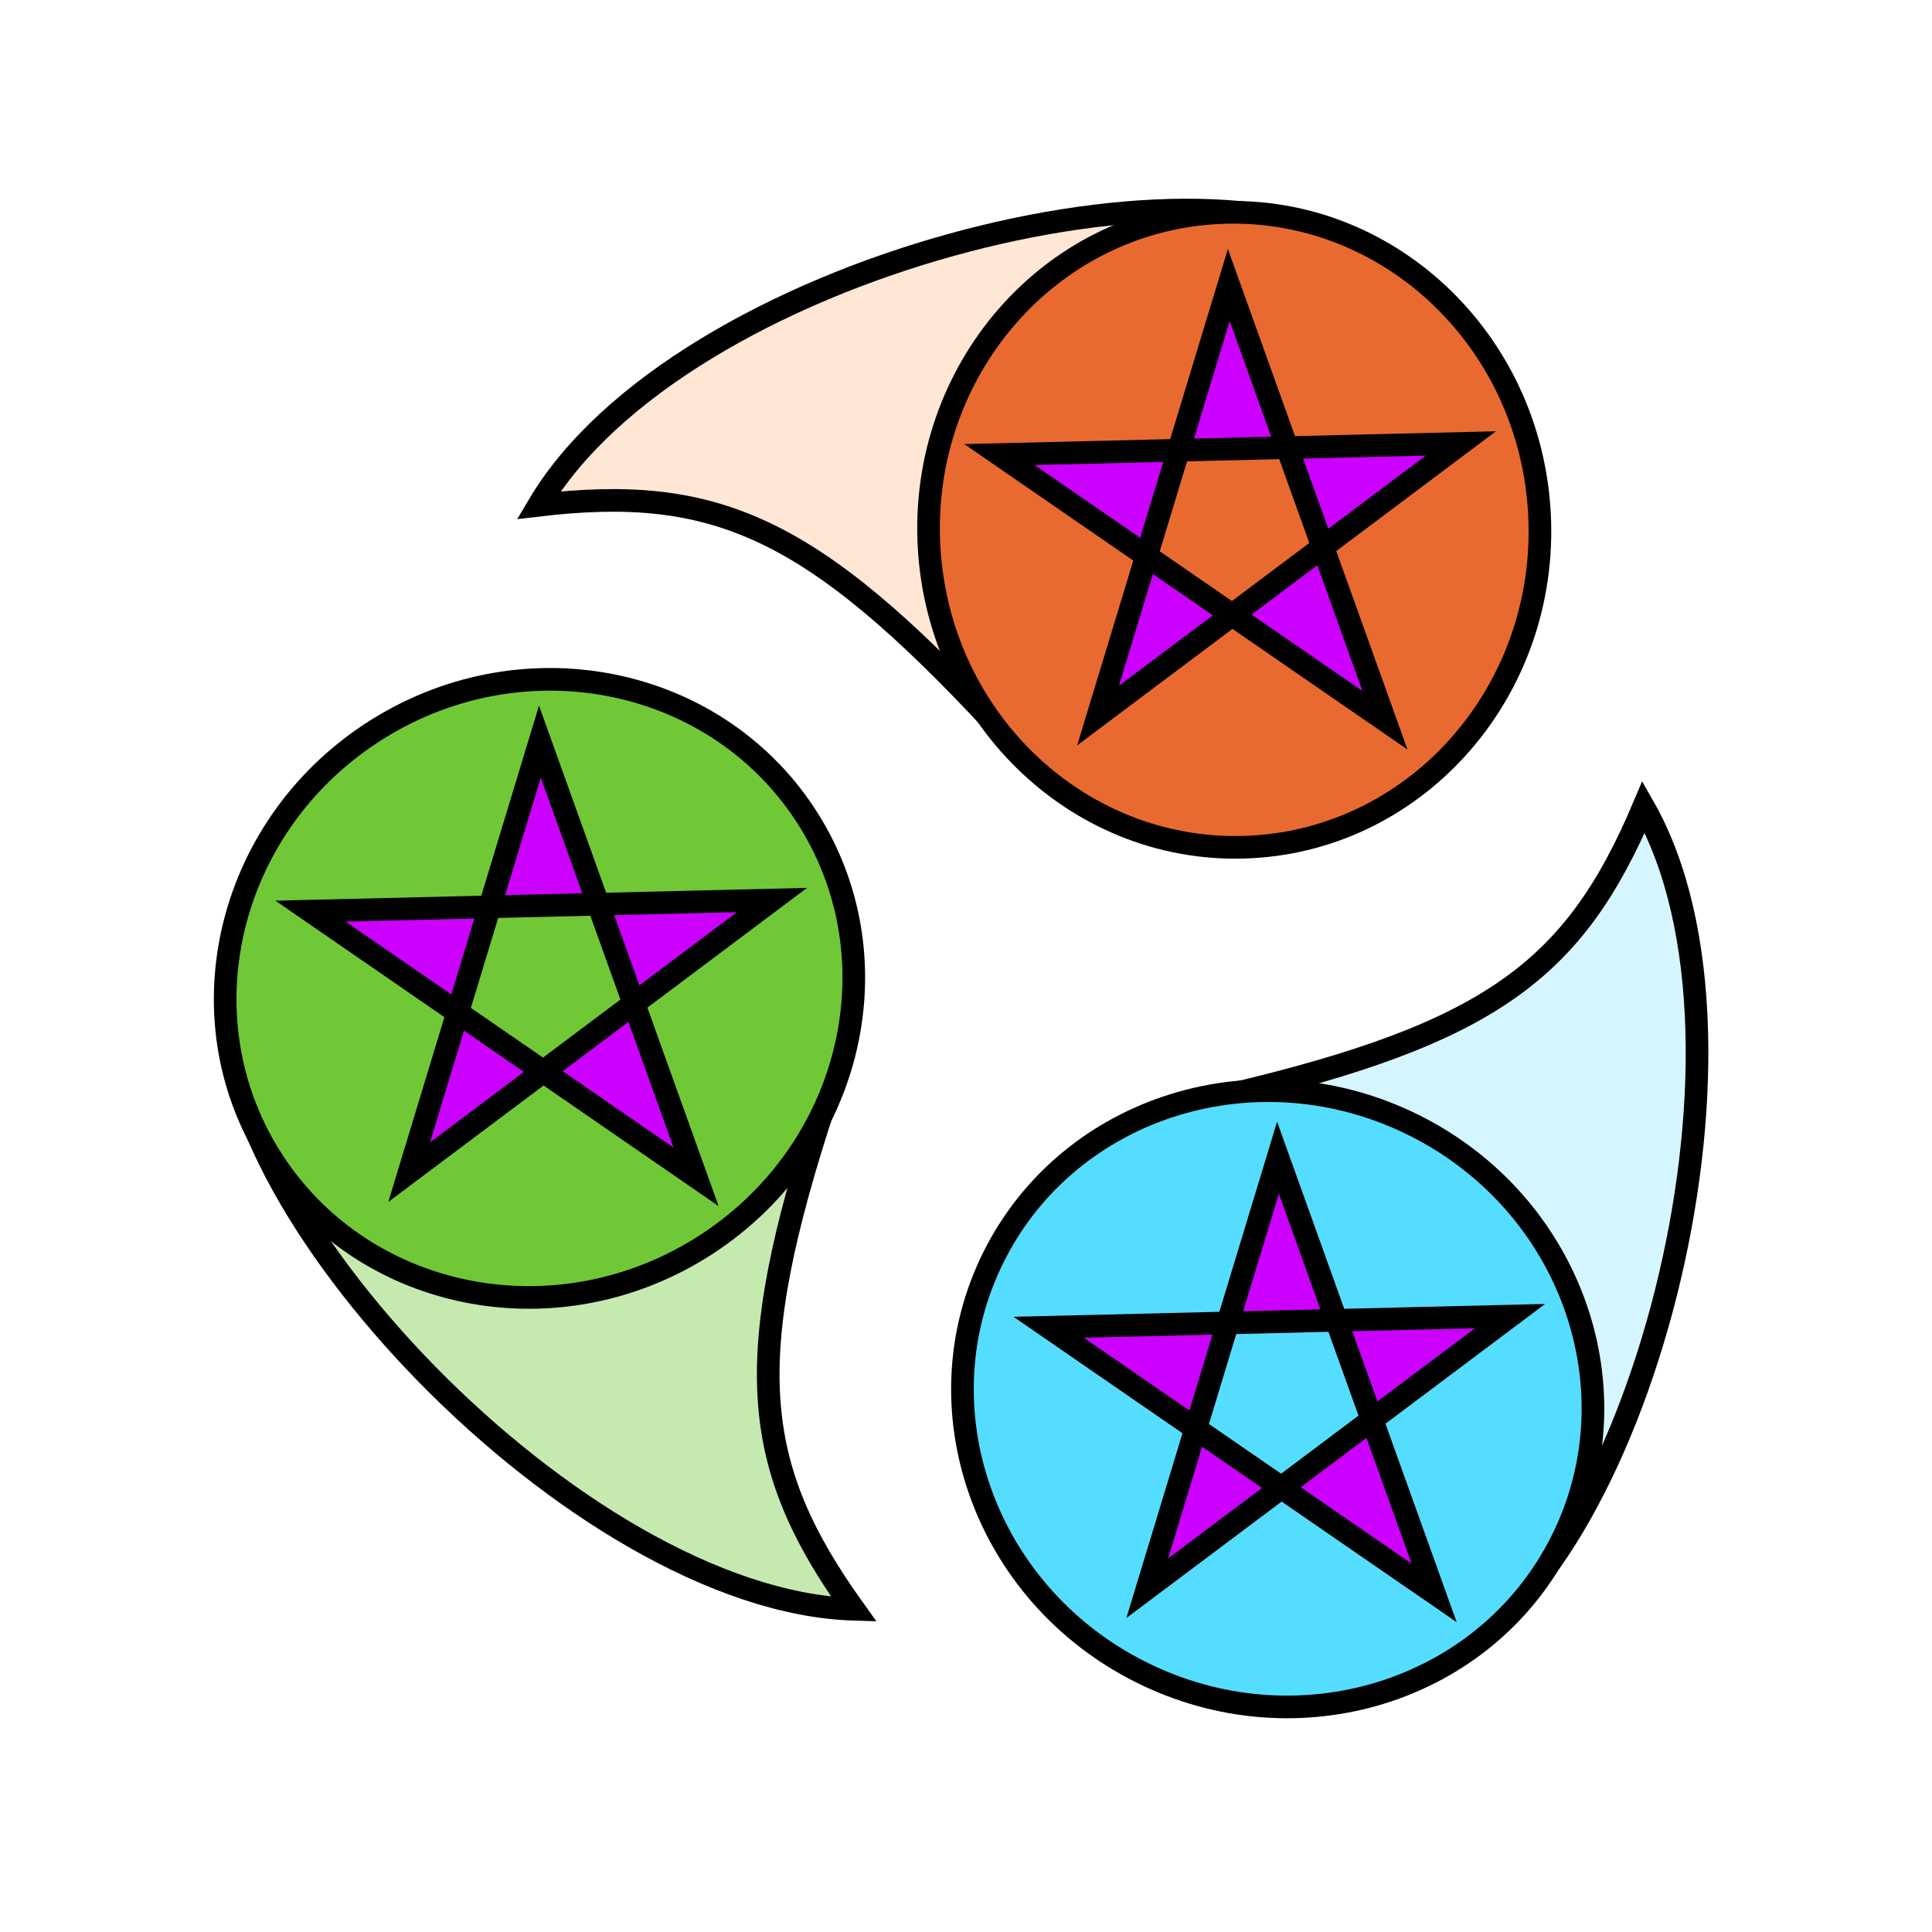
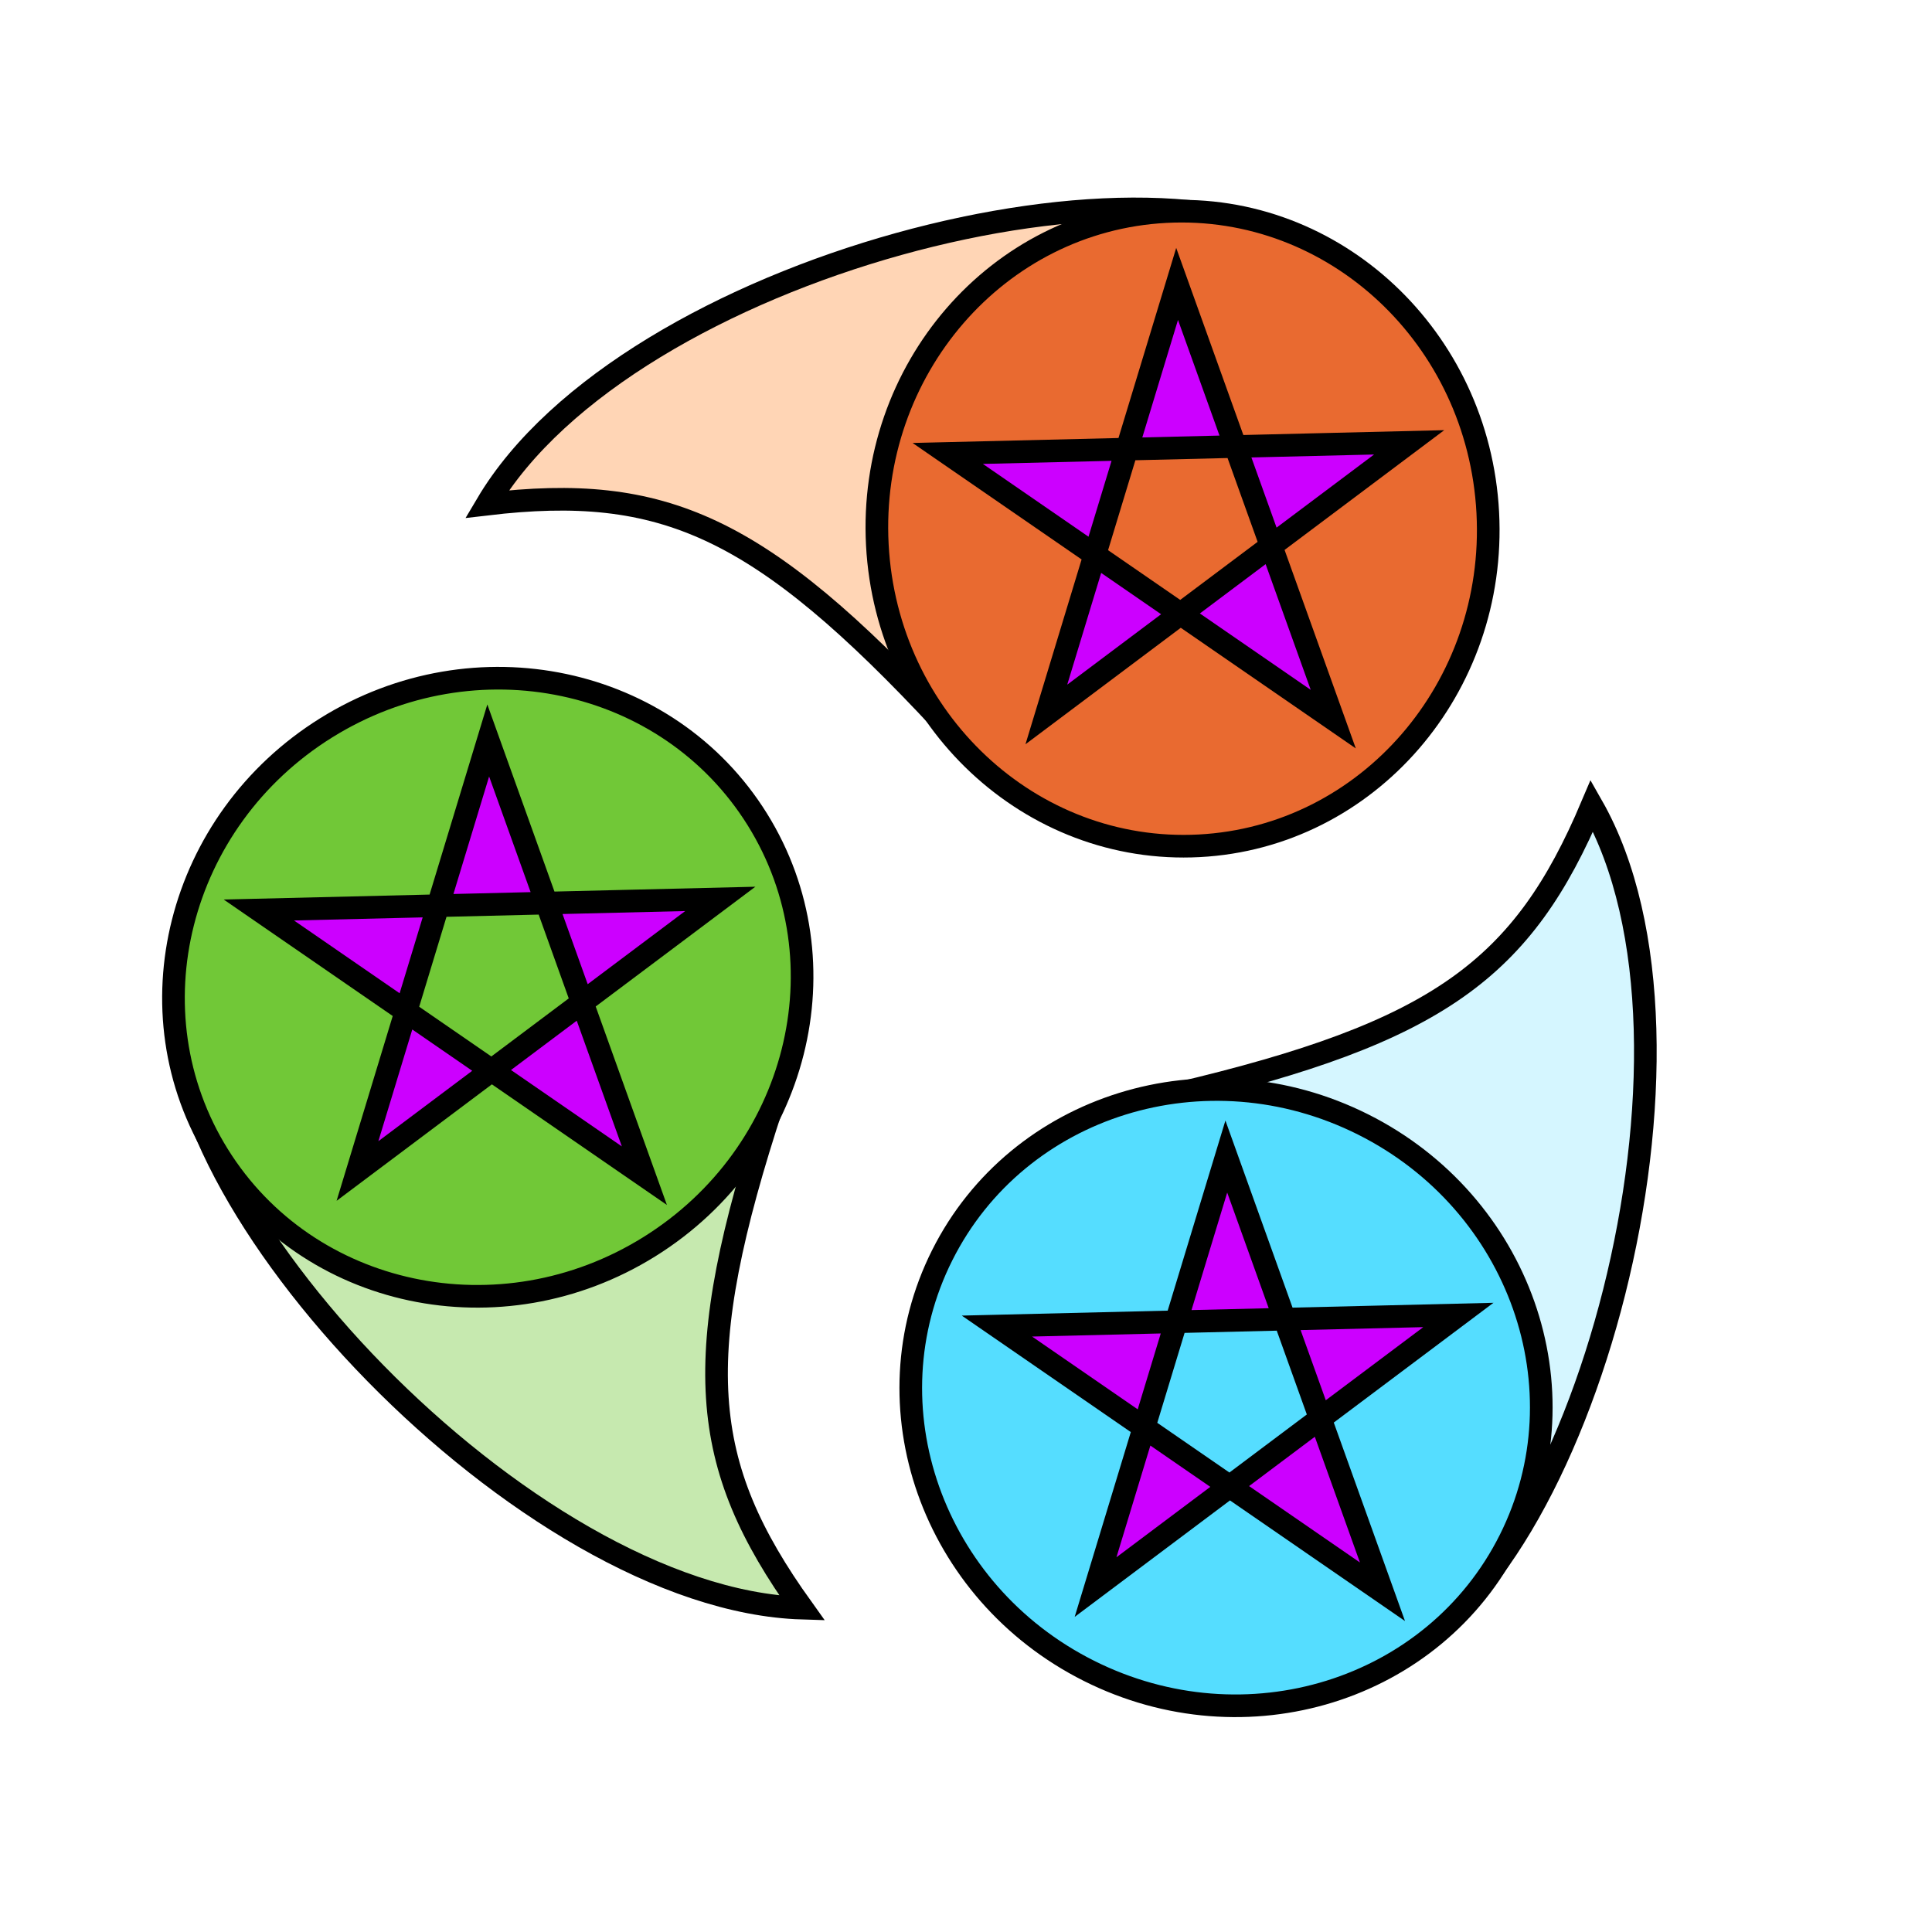
- <svg xmlns="http://www.w3.org/2000/svg" viewBox="0 0 64 64" version="1.1" id="svg18">
-   <defs id="defs22" />
-   <path style="fill:#c6e9af;fill-rule:evenodd;stroke:#000000;stroke-width:0.75;stroke-miterlimit:4;stroke-dasharray:none" id="path2" d="M 7.684,32.871 C 6.607,39.66 19.143,53.03 28.284,53.309 24.866,48.537 24.528,45.072 27.325,36.57 Z" />
-   <ellipse style="fill:#71c837;stroke:#000000;stroke-width:0.75;stroke-linecap:round;stroke-linejoin:round;stroke-miterlimit:4;stroke-dasharray:none" id="ellipse4" transform="matrix(0.8488593,-0.5286189,-0.5286189,-0.8488593,0,0)" ry="10.125" rx="10.519" cy="-37.24" cx="-2.138" />
-   <path style="fill:#d5f6ff;fill-rule:evenodd;stroke:#000000;stroke-width:0.75;stroke-miterlimit:4;stroke-dasharray:none" id="path6" d="m 47.755,54.966 c 6.353,-2.624 11.222,-20.293 6.692,-28.238 -2.288,5.406 -5.07,7.502 -13.781,9.551 z" />
-   <ellipse style="fill:#55ddff;stroke:#000000;stroke-width:0.75;stroke-linecap:round;stroke-linejoin:round;stroke-miterlimit:4;stroke-dasharray:none" id="ellipse8" transform="matrix(-0.8937959,-0.4484739,-0.4484739,0.8937959,0,0)" ry="10.125" rx="10.519" cy="22.434" cx="-58.611" />
-   <path style="fill:#ffe6d5;fill-rule:evenodd;stroke:#000000;stroke-width:0.75;stroke-miterlimit:4;stroke-dasharray:none" id="path10" d="M 45.691,8.573 C 40.266,4.351 22.503,8.867 17.842,16.736 c 5.83,-0.688 9.027,0.691 15.12,7.247 z" />
-   <ellipse style="fill:#e96a30;stroke:#000000;stroke-width:0.75;stroke-linecap:round;stroke-linejoin:round;stroke-miterlimit:4;stroke-dasharray:none" id="ellipse12" transform="matrix(0.05275754,0.9986074,0.9986074,-0.05275754,0,0)" ry="10.125" rx="10.519" cy="39.903" cx="19.684" />
-   <path style="fill:#cc00ff;fill-rule:evenodd;stroke:#000000;stroke-width:0.75;stroke-miterlimit:4;stroke-dasharray:none" id="path14" d="m 25.572,29.815 -12.018,9.014 4.331,-14.262 5.173,14.417 -12.771,-8.801 z" />
-   <path style="fill:#cc00ff;fill-rule:evenodd;stroke:#000000;stroke-width:0.75;stroke-miterlimit:4;stroke-dasharray:none" id="path14-7" d="M 50.022,43.598 38.004,52.612 42.335,38.351 47.508,52.767 34.737,43.967 Z" />
-   <path style="fill:#cc00ff;fill-rule:evenodd;stroke:#000000;stroke-width:0.75;stroke-miterlimit:4;stroke-dasharray:none" id="path14-2" d="m 48.392,14.69 -12.018,9.014 4.331,-14.262 5.173,14.417 -12.771,-8.801 z" />
+ <svg xmlns="http://www.w3.org/2000/svg" version="1.1" viewBox="0 0 64 64">
+   <g stroke="#000" stroke-width=".75">
+     <path d="m5.971 32.833c-1.076 6.789 11.46 20.159 20.601 20.439-3.418-4.772-3.756-8.238-0.96-16.739z" fill="#c6e9af" fill-rule="evenodd" />
+     <ellipse transform="matrix(.84886 -.52862 -.52862 -.84886 0 0)" cx="-3.572" cy="-36.303" rx="10.519" ry="10.125" fill="#71c837" stroke-linecap="round" stroke-linejoin="round" />
+     <path d="m46.043 54.929c6.353-2.624 11.222-20.293 6.692-28.238-2.288 5.406-5.07 7.502-13.781 9.551z" fill="#d5f6ff" fill-rule="evenodd" />
+     <ellipse transform="matrix(-.8938 -.44847 -.44847 .8938 0 0)" cx="-57.064" cy="23.168" rx="10.519" ry="10.125" fill="#5df" stroke-linecap="round" stroke-linejoin="round" />
+     <path d="m43.979 8.536c-5.425-4.222-23.187 0.294-27.848 8.163 5.83-0.688 9.027 0.691 15.12 7.247z" fill="#ffd5b5" fill-rule="evenodd" />
+     <ellipse transform="matrix(.052758 .99861 .99861 -.052758 0 0)" cx="19.556" cy="38.195" rx="10.519" ry="10.125" fill="#e96a30" stroke-linecap="round" stroke-linejoin="round" />
+   </g>
+   <g fill="#c0f" fill-rule="evenodd" stroke="#000" stroke-width=".75">
+     <path d="m23.86 29.777-12.018 9.014 4.331-14.262 5.173 14.417-12.771-8.801z" />
+     <path d="m48.31 43.56-12.018 9.014 4.331-14.262 5.173 14.417-12.771-8.801z" />
+     <path d="m46.68 14.653-12.018 9.014 4.331-14.262 5.173 14.417-12.771-8.801z" />
+   </g>
</svg>
